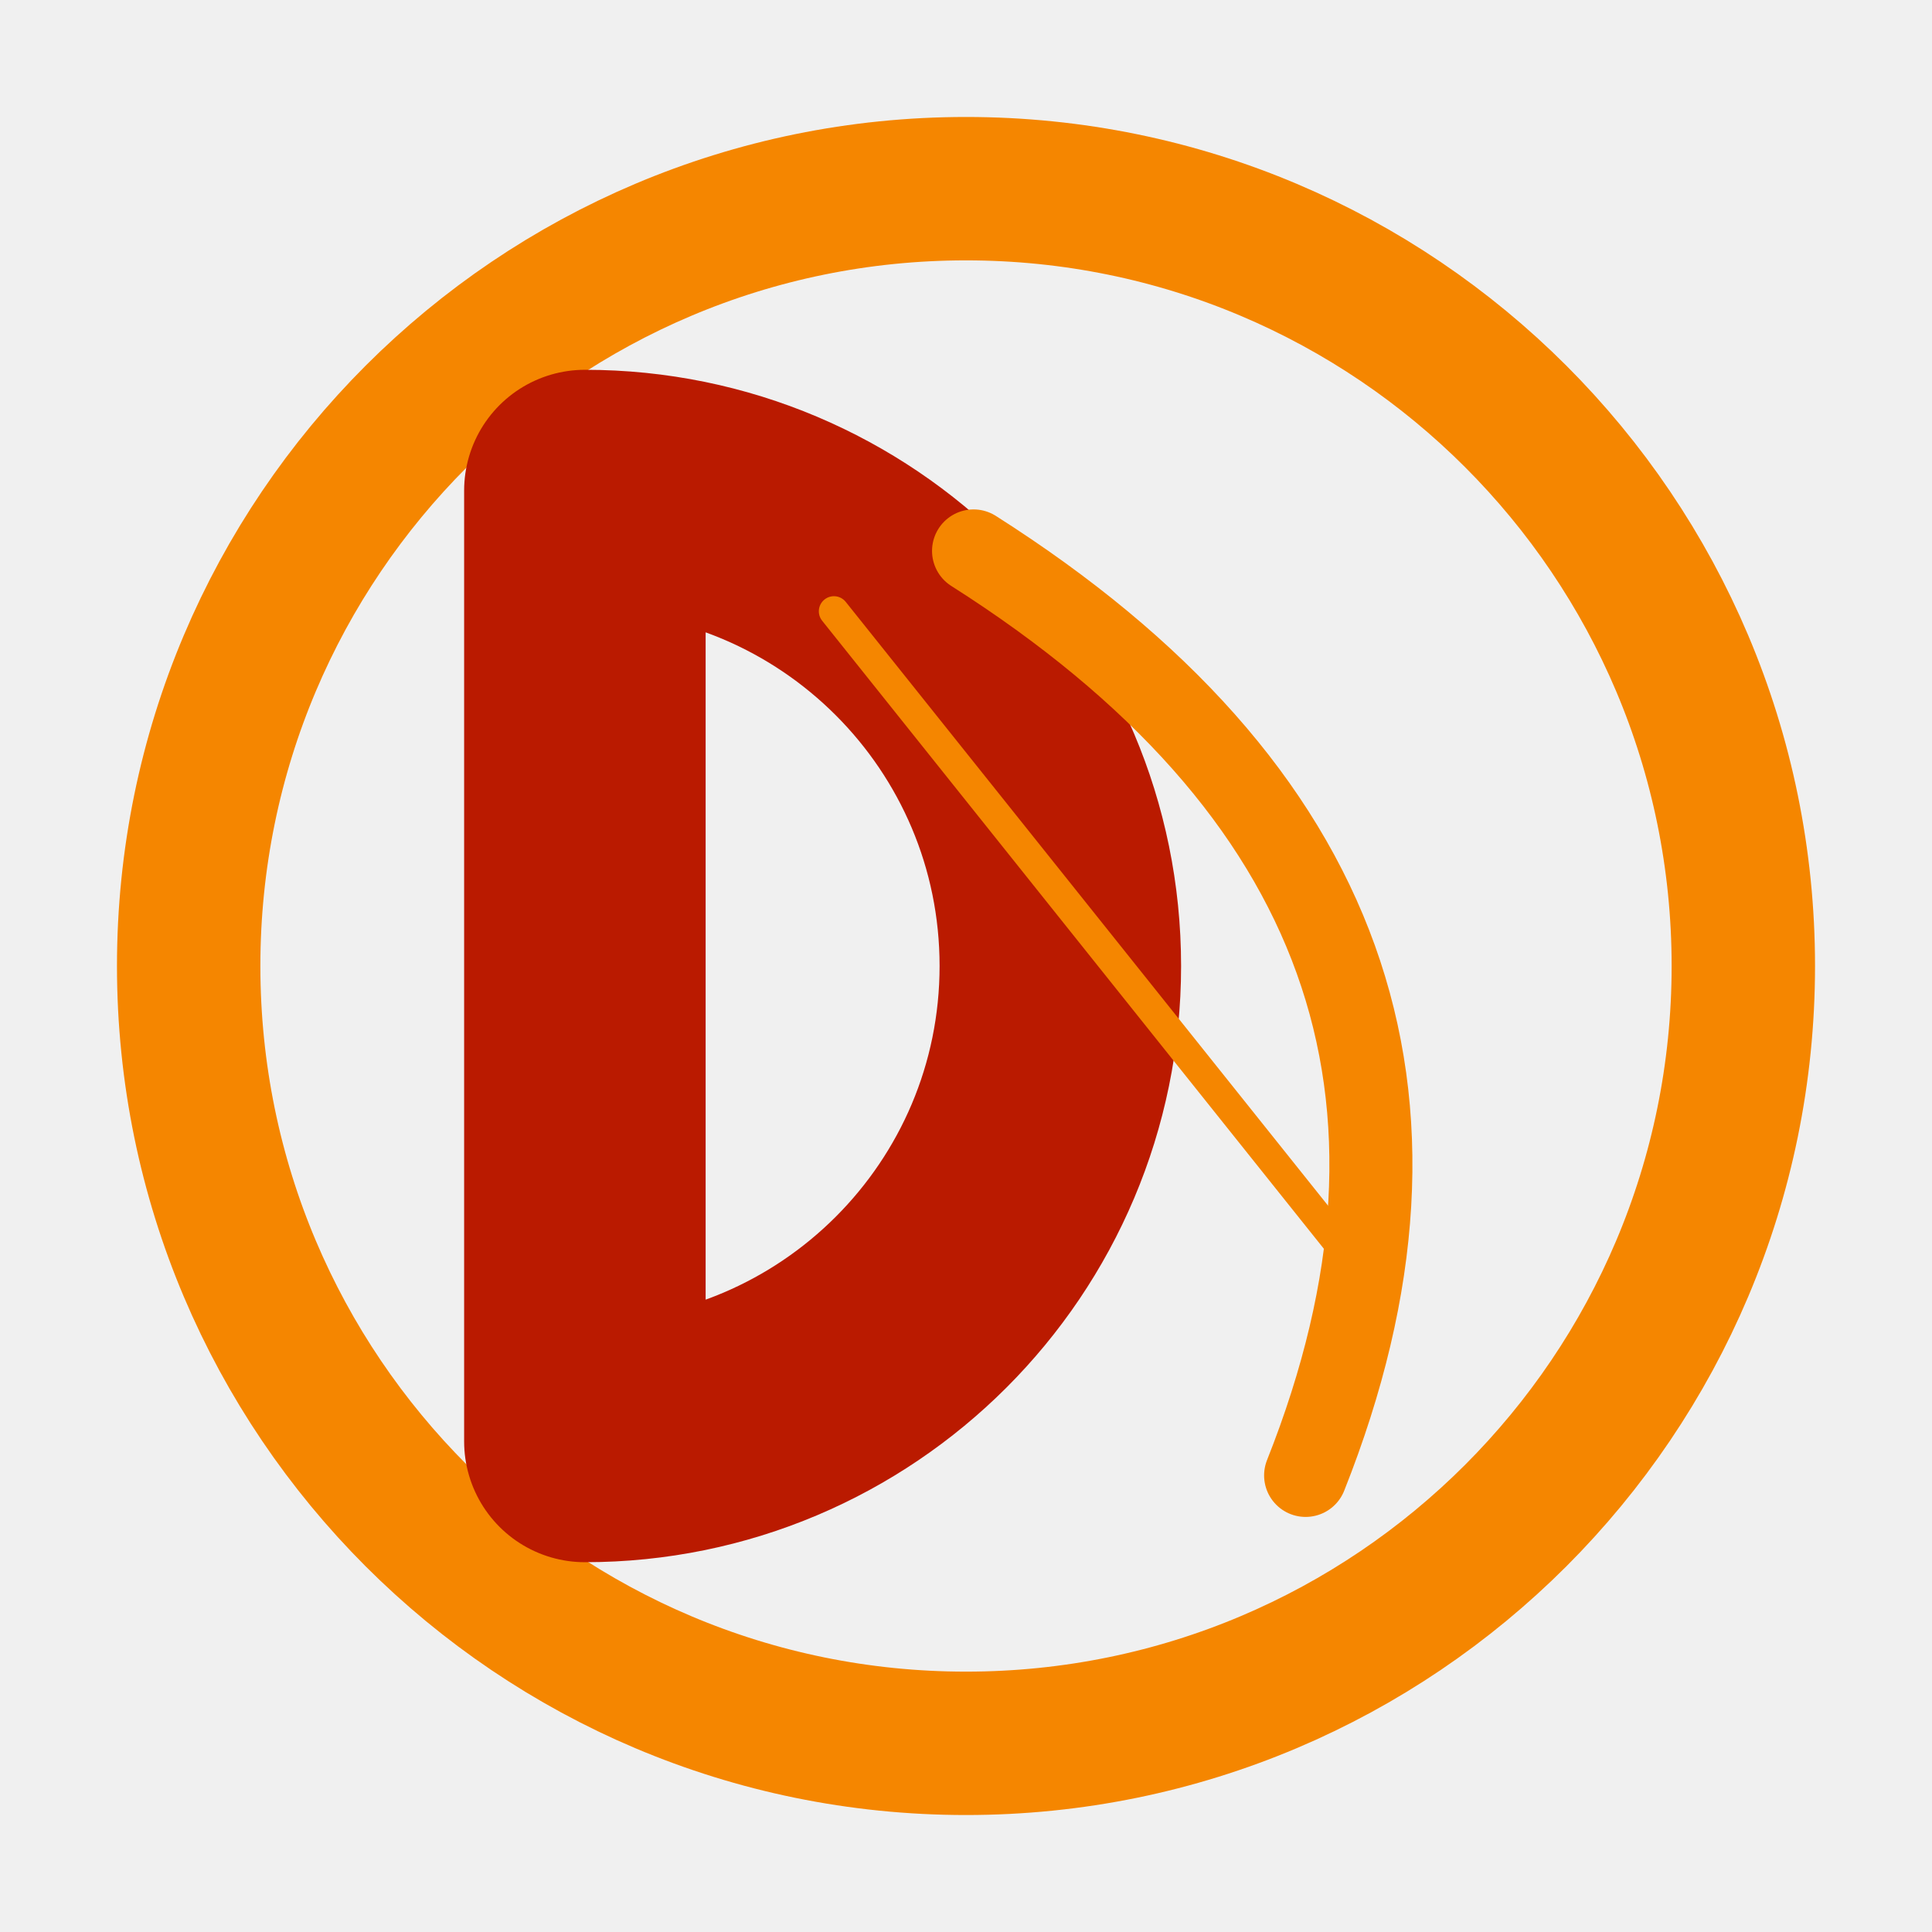
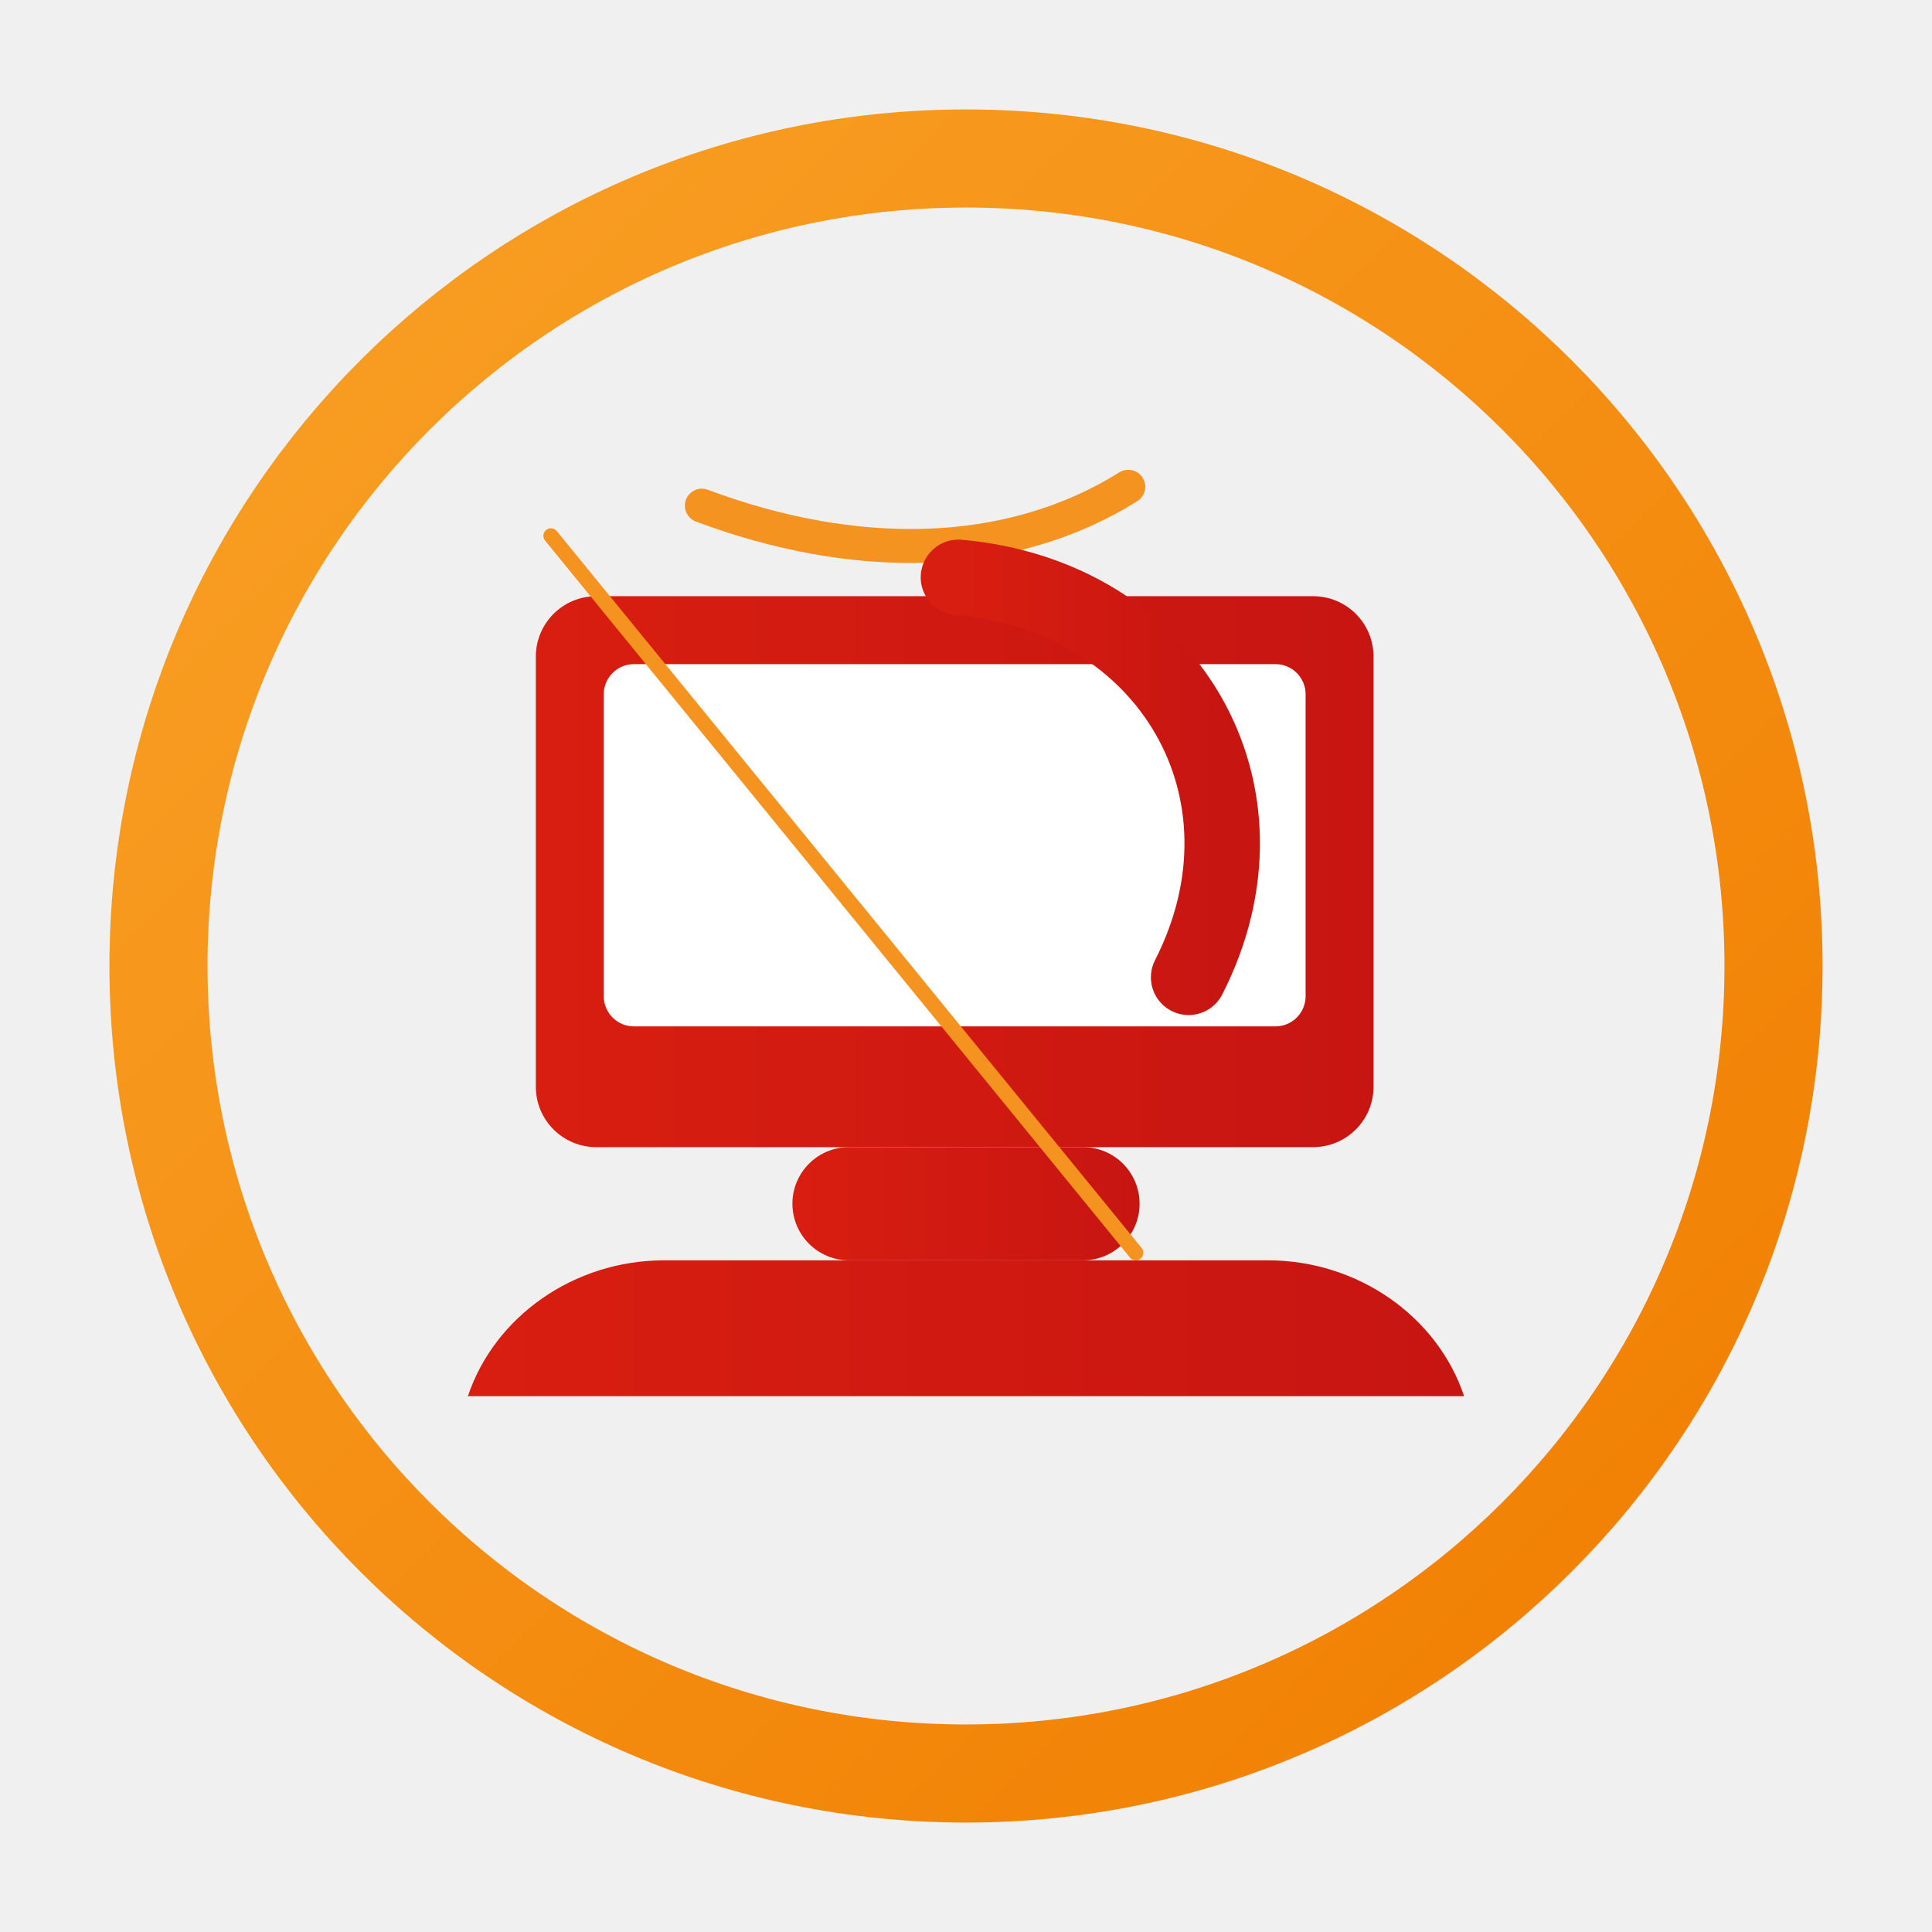
- <svg xmlns="http://www.w3.org/2000/svg" viewBox="0 0 512 512">
-   <circle cx="256" cy="256" r="206" fill="none" stroke="#f58600" stroke-width="38" />
-   <path d="M155 130 v252 a112 112 0 0 0 0-252z" fill="none" stroke="#ba1a00" stroke-width="64" stroke-linecap="round" stroke-linejoin="round" />
-   <path d="M258 146 q148 94 88 245" fill="none" stroke="#f58600" stroke-width="22" stroke-linecap="round" />
-   <line x1="221" y1="162" x2="360" y2="336" stroke="#f58600" stroke-width="8" stroke-linecap="round" />
+ <svg xmlns="http://www.w3.org/2000/svg" viewBox="0 0 512 512" role="img" aria-label="Dhanu Computers symbol">
+   <defs>
+     <linearGradient id="g1" x1="0" y1="0" x2="1" y2="1">
+       <stop offset="0%" stop-color="#f9a126" />
+       <stop offset="100%" stop-color="#f07d00" />
+     </linearGradient>
+     <linearGradient id="g2" x1="0" y1="0" x2="1" y2="0">
+       <stop offset="0%" stop-color="#d81e10" />
+       <stop offset="100%" stop-color="#c71512" />
+     </linearGradient>
+   </defs>
+   <circle cx="256" cy="256" r="214" fill="none" stroke="url(#g1)" stroke-width="26" />
+   <rect x="142" y="158" width="222" height="146" rx="16" fill="url(#g2)" />
+   <rect x="160" y="176" width="186" height="96" rx="8" fill="white" />
+   <rect x="210" y="304" width="92" height="30" rx="15" fill="url(#g2)" />
+   <path d="M176 334h160c24 0 45 15 52 36H124c7-21 28-36 52-36z" fill="url(#g2)" />
+   <path d="M186 134c40 15 81 15 113-5" fill="none" stroke="#f4931f" stroke-width="9" stroke-linecap="round" />
+   <path d="M254 153c56 5 86 57 61 106" fill="none" stroke="url(#g2)" stroke-width="20" stroke-linecap="round" />
+   <line x1="146" y1="142" x2="301" y2="332" stroke="#f4931f" stroke-width="4" stroke-linecap="round" />
</svg>
